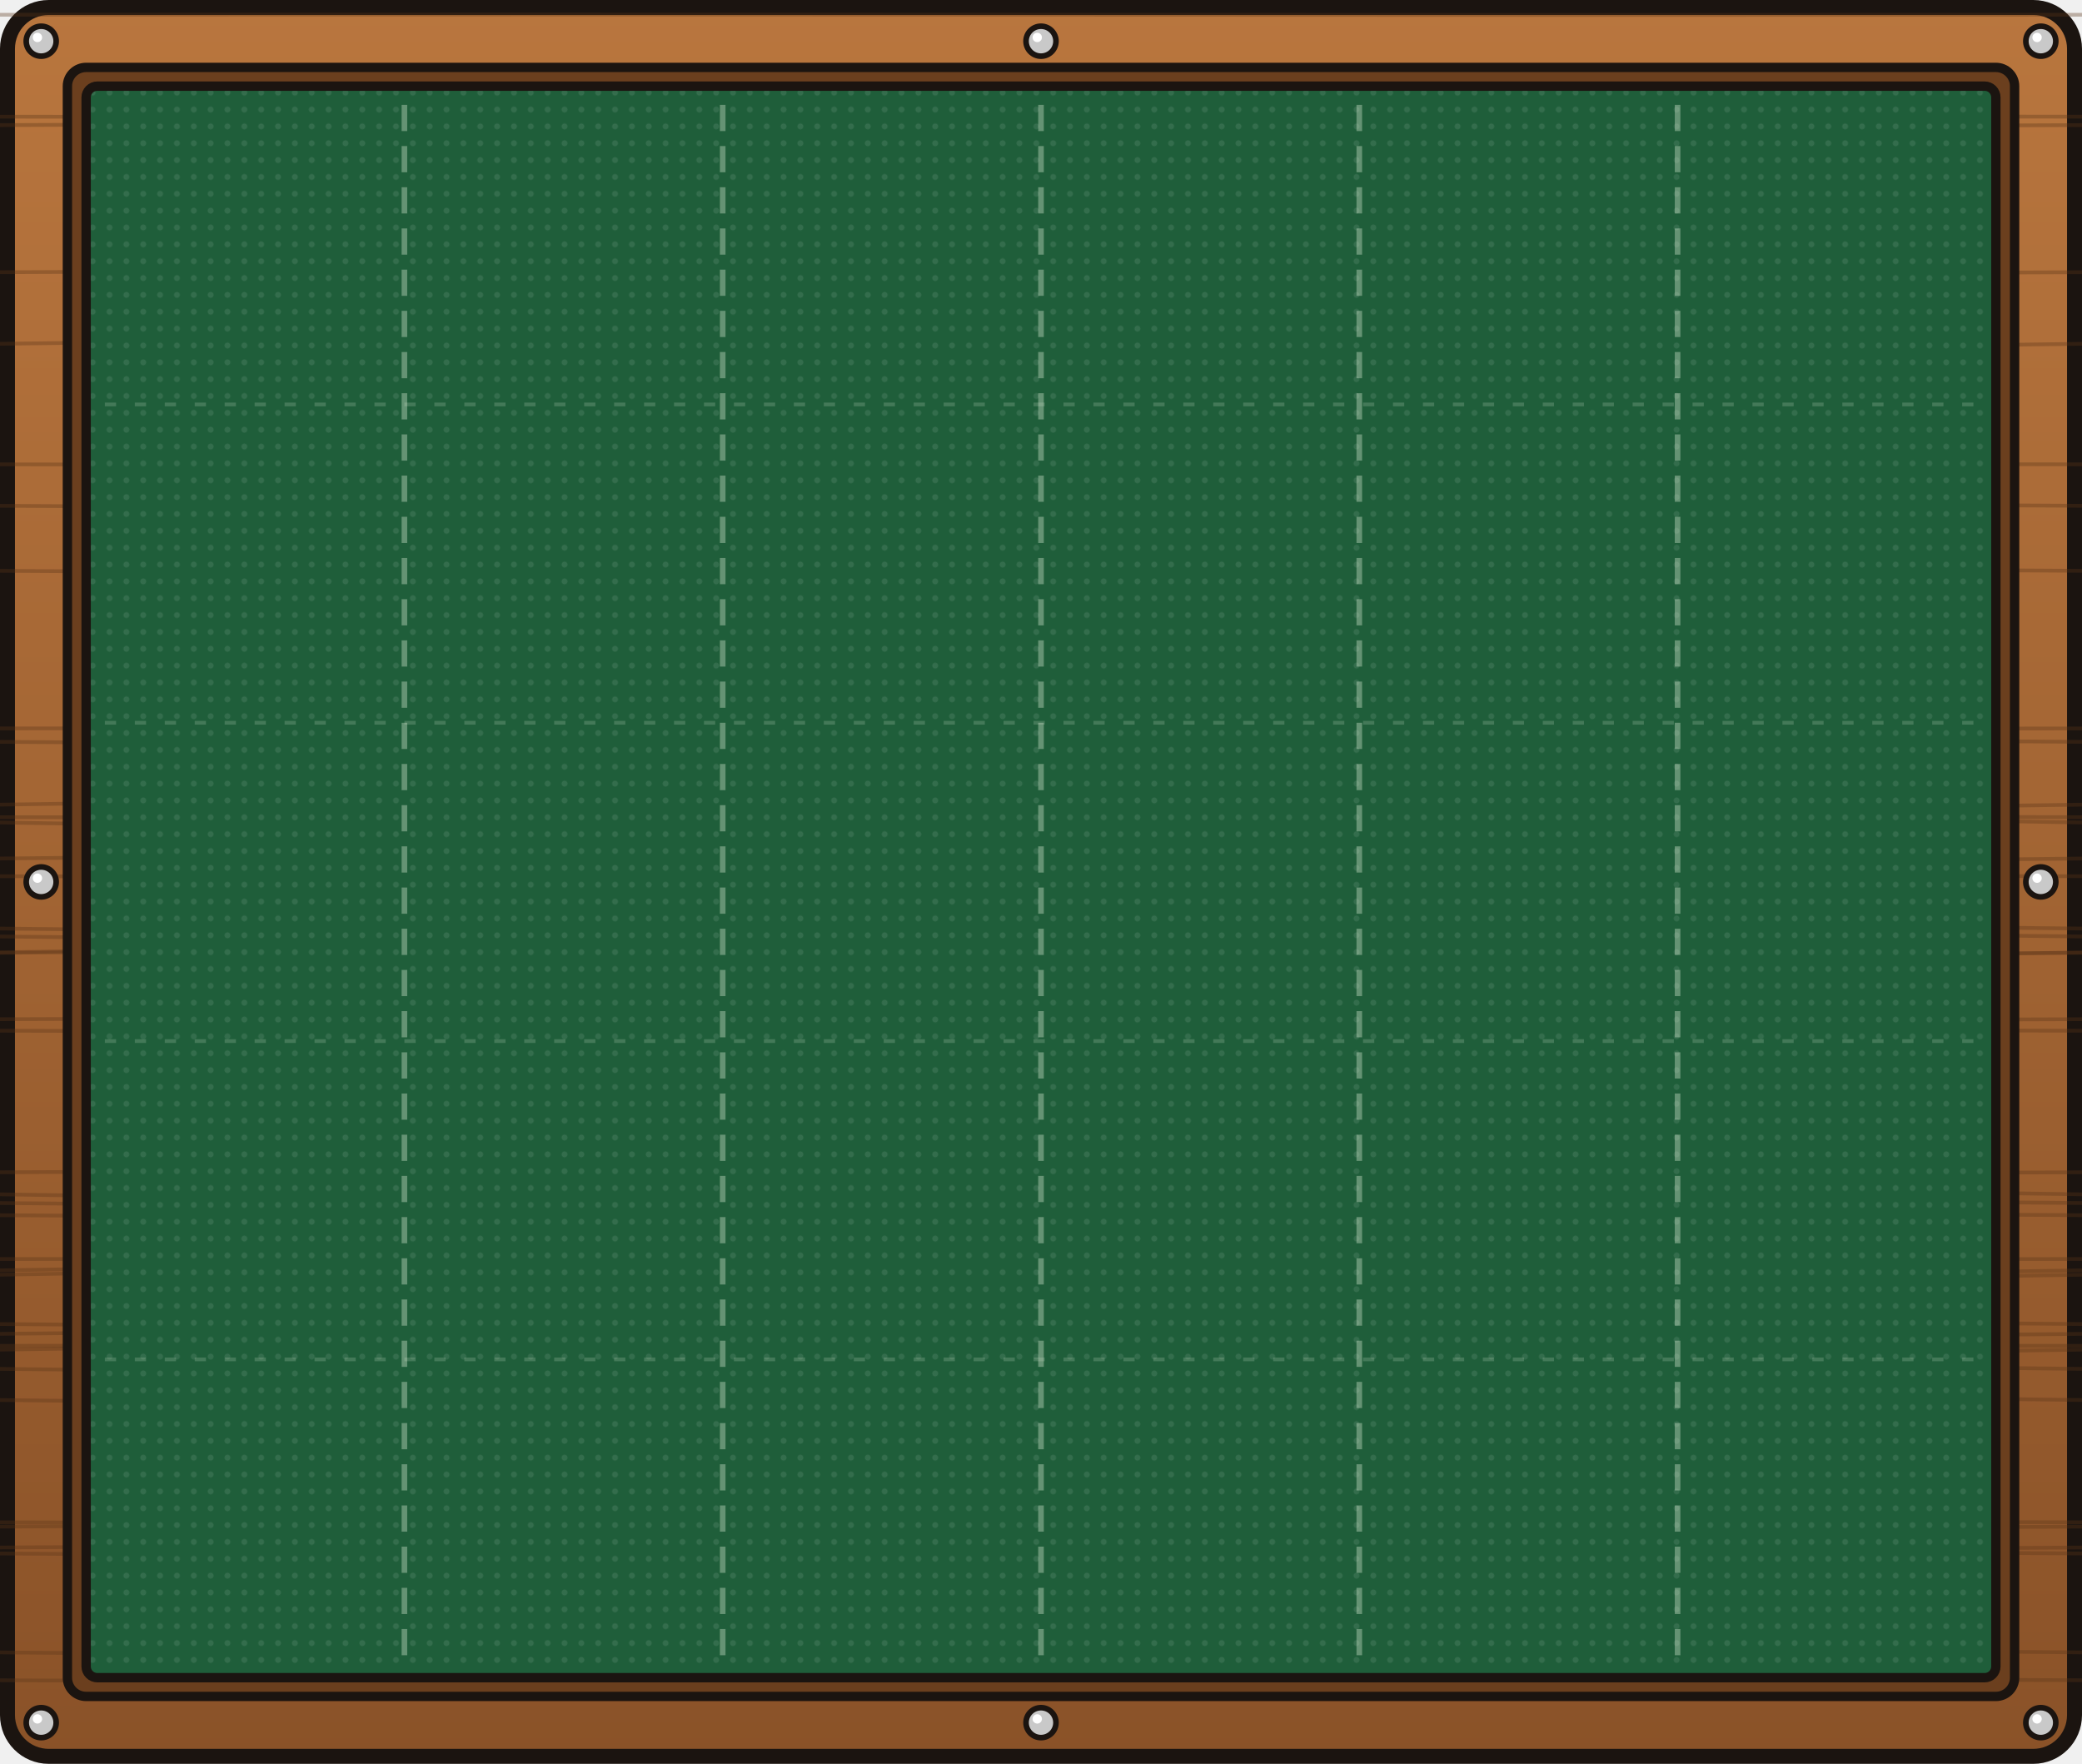
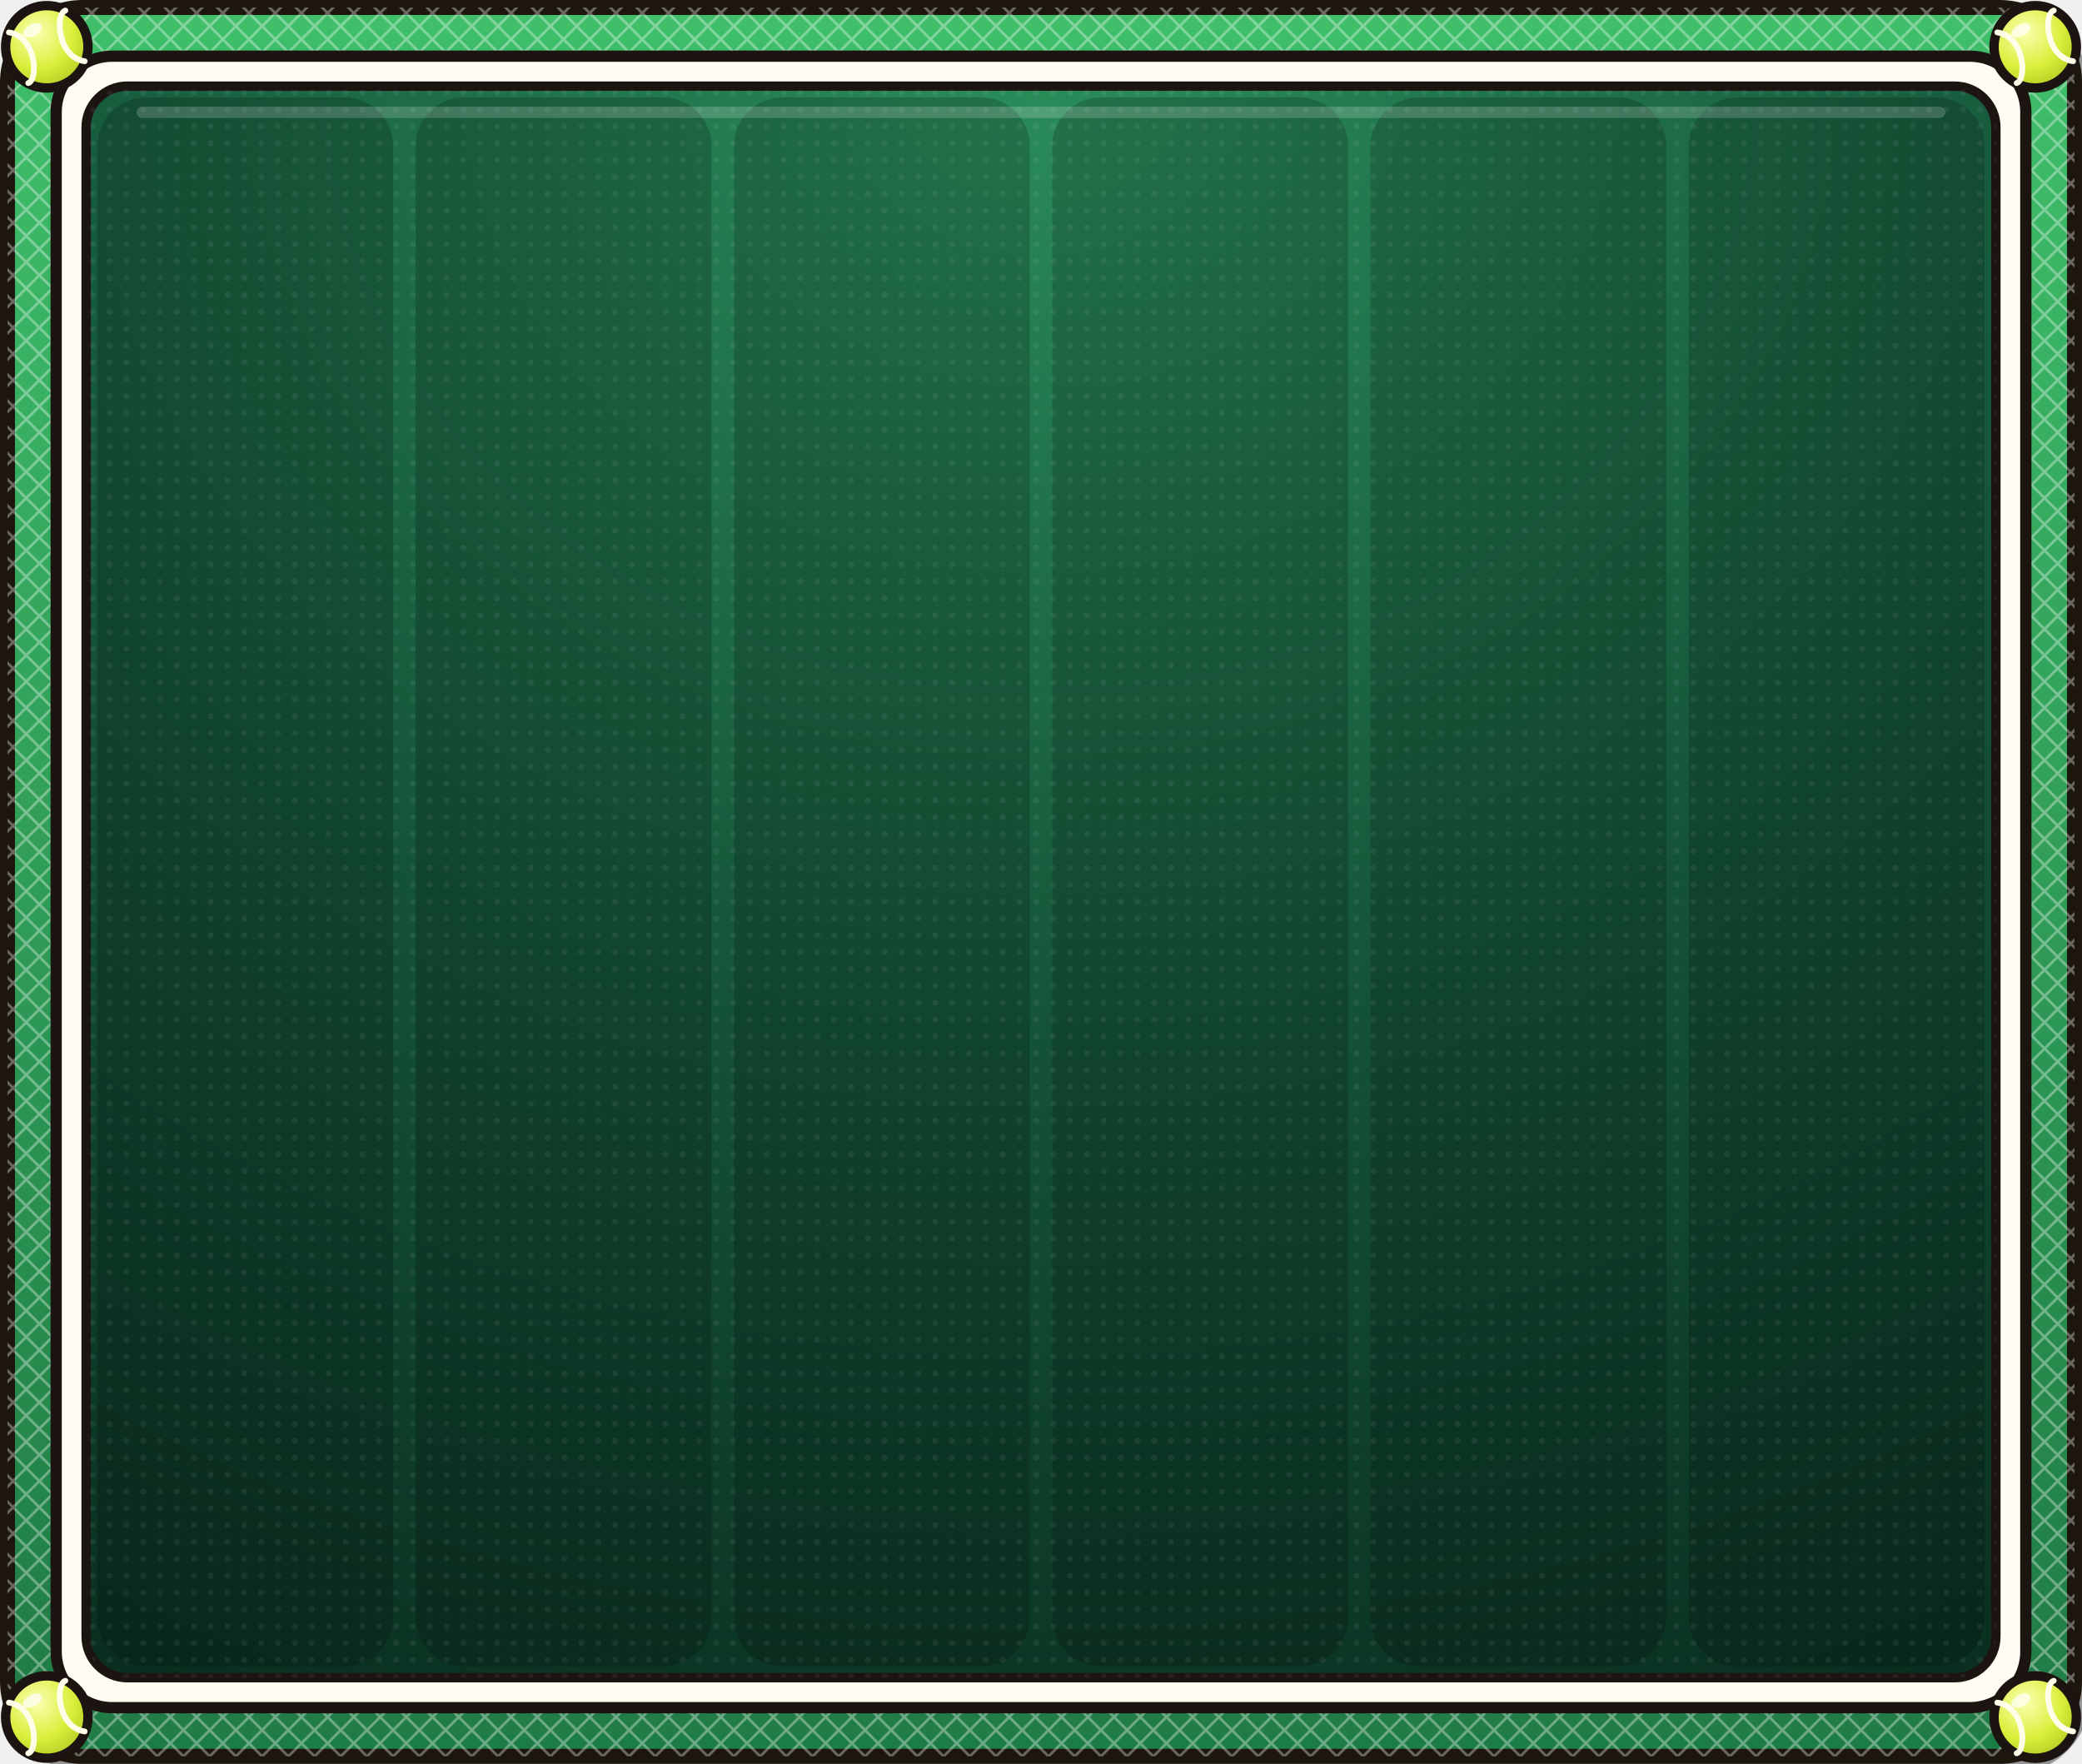
<svg xmlns="http://www.w3.org/2000/svg" width="1112" height="942" viewBox="0 0 1112 942">
  <style>.lg{font-family:'Luckiest Guy',sans-serif}.li{font-family:'Lilita One',sans-serif}</style>
  <defs>
    <linearGradient id="gold" x1="0" y1="0" x2="0" y2="1">
      <stop offset="0" stop-color="#fff2a8" />
      <stop offset=".45" stop-color="#ffc83a" />
      <stop offset="1" stop-color="#e08a12" />
    </linearGradient>
    <linearGradient id="goldText" x1="0" y1="0" x2="0" y2="1">
      <stop offset="0" stop-color="#fff7c2" />
      <stop offset=".5" stop-color="#ffd23f" />
      <stop offset=".51" stop-color="#ffb21e" />
      <stop offset="1" stop-color="#f47d12" />
    </linearGradient>
    <radialGradient id="ballG" cx=".38" cy=".32" r=".8">
      <stop offset="0" stop-color="#fbffb0" />
      <stop offset=".55" stop-color="#d9ef3b" />
      <stop offset="1" stop-color="#a9c21c" />
    </radialGradient>
    <pattern id="dots" width="9" height="9" patternUnits="userSpaceOnUse">
      <circle cx="4.5" cy="4.5" r="1.6" fill="#000" opacity=".16" />
    </pattern>
    <pattern id="dotsL" width="9" height="9" patternUnits="userSpaceOnUse">
      <circle cx="4.5" cy="4.5" r="1.6" fill="#fff" opacity=".18" />
    </pattern>
    <pattern id="grain" width="6" height="6" patternUnits="userSpaceOnUse">
      <circle cx="1" cy="2" r=".6" fill="#000" opacity=".06" />
      <circle cx="4" cy="5" r=".5" fill="#fff" opacity=".07" />
    </pattern>
    <filter id="comic" x="-20%" y="-20%" width="150%" height="150%">
      <feOffset dx="5" dy="6" in="SourceAlpha" result="o" />
      <feFlood flood-color="#000" flood-opacity=".38" />
      <feComposite in2="o" operator="in" result="s" />
      <feMerge>
        <feMergeNode in="s" />
        <feMergeNode in="SourceGraphic" />
      </feMerge>
    </filter>
  </defs>
-   <linearGradient id="wood" x1="0" y1="0" x2="0" y2="1">
-     <stop offset="0" stop-color="#b9763e" />
-     <stop offset="1" stop-color="#8a5228" />
+   <pattern id="mesh" width="14" height="14" patternUnits="userSpaceOnUse">
+     <path d="M0,0 L14,14 M14,0 L0,14" stroke="#fff" stroke-width="1.4" opacity=".35" />
+   </pattern>
+   <radialGradient id="field" cx=".5" cy="0" r="1.1">
+     <stop offset="0" stop-color="#2a8c5a" />
+     <stop offset=".55" stop-color="#145238" />
+     <stop offset="1" stop-color="#0a2f20" />
+   </radialGradient>
+   <linearGradient id="band" x1="0" y1="0" x2="0" y2="1">
+     <stop offset="0" stop-color="#3fbf6a" />
+     <stop offset="1" stop-color="#1f7a44" />
  </linearGradient>
-   <rect x="4" y="4" width="1104" height="934" rx="22" fill="url(#wood)" stroke="#1b1410" stroke-width="8" stroke-linejoin="round" stroke-linecap="round" />
-   <path d="M0,678.45 q278,-4.61 556,0 t556,0" fill="none" stroke="#5a3418" stroke-width="2" opacity=".35" />
-   <path d="M0,429.73 q278,-4.25 556,0 t556,0" fill="none" stroke="#5a3418" stroke-width="2" opacity=".35" />
-   <path d="M0,718.75 q278,-0.19 556,0 t556,0" fill="none" stroke="#5a3418" stroke-width="2" opacity=".35" />
-   <path d="M0,458.5 q278,-3.38 556,0 t556,0" fill="none" stroke="#5a3418" stroke-width="2" opacity=".35" />
-   <path d="M0,247.99 q278,0.53 556,0 t556,0" fill="none" stroke="#5a3418" stroke-width="2" opacity=".35" />
-   <path d="M0,183.61 q278,-4.16 556,0 t556,0" fill="none" stroke="#5a3418" stroke-width="2" opacity=".35" />
-   <path d="M0,672.39 q278,-0.23 556,0 t556,0" fill="none" stroke="#5a3418" stroke-width="2" opacity=".35" />
-   <path d="M0,747.7 q278,3.8 556,0 t556,0" fill="none" stroke="#5a3418" stroke-width="2" opacity=".35" />
-   <path d="M0,304.85 q278,1.91 556,0 t556,0" fill="none" stroke="#5a3418" stroke-width="2" opacity=".35" />
-   <path d="M0,270.12 q278,1.72 556,0 t556,0" fill="none" stroke="#5a3418" stroke-width="2" opacity=".35" />
-   <path d="M0,495.9 q278,3.32 556,0 t556,0" fill="none" stroke="#5a3418" stroke-width="2" opacity=".35" />
-   <path d="M0,508.63 q278,-4.88 556,0 t556,0" fill="none" stroke="#5a3418" stroke-width="2" opacity=".35" />
-   <path d="M0,826.47 q278,-1.9 556,0 t556,0" fill="none" stroke="#5a3418" stroke-width="2" opacity=".35" />
-   <path d="M0,882.49 q278,2.69 556,0 t556,0" fill="none" stroke="#5a3418" stroke-width="2" opacity=".35" />
-   <path d="M0,396.19 q278,2.15 556,0 t556,0" fill="none" stroke="#5a3418" stroke-width="2" opacity=".35" />
-   <path d="M0,145.38 q278,-1.32 556,0 t556,0" fill="none" stroke="#5a3418" stroke-width="2" opacity=".35" />
-   <path d="M0,680.78 q278,-4.99 556,0 t556,0" fill="none" stroke="#5a3418" stroke-width="2" opacity=".35" />
-   <path d="M0,7.87 q278,-0.22 556,0 t556,0" fill="none" stroke="#5a3418" stroke-width="2" opacity=".35" />
-   <path d="M0,813.02 q278,1.03 556,0 t556,0" fill="none" stroke="#5a3418" stroke-width="2" opacity=".35" />
-   <path d="M0,642.5 q278,2.86 556,0 t556,0" fill="none" stroke="#5a3418" stroke-width="2" opacity=".35" />
-   <path d="M0,550.47 q278,0.82 556,0 t556,0" fill="none" stroke="#5a3418" stroke-width="2" opacity=".35" />
-   <path d="M0,66.81 q278,-1.28 556,0 t556,0" fill="none" stroke="#5a3418" stroke-width="2" opacity=".35" />
-   <path d="M0,500.14 q278,3.39 556,0 t556,0" fill="none" stroke="#5a3418" stroke-width="2" opacity=".35" />
-   <path d="M0,389.03 q278,-0.36 556,0 t556,0" fill="none" stroke="#5a3418" stroke-width="2" opacity=".35" />
-   <path d="M0,467.95 q278,0.71 556,0 t556,0" fill="none" stroke="#5a3418" stroke-width="2" opacity=".35" />
-   <path d="M0,731.07 q278,3.55 556,0 t556,0" fill="none" stroke="#5a3418" stroke-width="2" opacity=".35" />
-   <path d="M0,626.06 q278,-1.28 556,0 t556,0" fill="none" stroke="#5a3418" stroke-width="2" opacity=".35" />
-   <path d="M0,649 q278,2 556,0 t556,0" fill="none" stroke="#5a3418" stroke-width="2" opacity=".35" />
-   <path d="M0,439.25 q278,4.79 556,0 t556,0" fill="none" stroke="#5a3418" stroke-width="2" opacity=".35" />
-   <path d="M0,829.67 q278,2.13 556,0 t556,0" fill="none" stroke="#5a3418" stroke-width="2" opacity=".35" />
-   <path d="M0,637.85 q278,4.53 556,0 t556,0" fill="none" stroke="#5a3418" stroke-width="2" opacity=".35" />
-   <path d="M0,720.79 q278,-4.43 556,0 t556,0" fill="none" stroke="#5a3418" stroke-width="2" opacity=".35" />
-   <path d="M0,62.31 q278,0.38 556,0 t556,0" fill="none" stroke="#5a3418" stroke-width="2" opacity=".35" />
-   <path d="M0,815.31 q278,-1.55 556,0 t556,0" fill="none" stroke="#5a3418" stroke-width="2" opacity=".35" />
-   <path d="M0,508.86 q278,-2.1 556,0 t556,0" fill="none" stroke="#5a3418" stroke-width="2" opacity=".35" />
-   <path d="M0,436.42 q278,0.52 556,0 t556,0" fill="none" stroke="#5a3418" stroke-width="2" opacity=".35" />
-   <path d="M0,544.32 q278,-1.09 556,0 t556,0" fill="none" stroke="#5a3418" stroke-width="2" opacity=".35" />
-   <path d="M0,712.35 q278,-3.27 556,0 t556,0" fill="none" stroke="#5a3418" stroke-width="2" opacity=".35" />
-   <path d="M0,897.36 q278,1.43 556,0 t556,0" fill="none" stroke="#5a3418" stroke-width="2" opacity=".35" />
-   <path d="M0,707.12 q278,2.7 556,0 t556,0" fill="none" stroke="#5a3418" stroke-width="2" opacity=".35" />
-   <rect x="36" y="36" width="1040" height="870" rx="10" fill="#6b3f1e" stroke="#1b1410" stroke-width="5" stroke-linejoin="round" stroke-linecap="round" />
-   <rect x="46" y="46" width="1020" height="850" rx="6" fill="#1f5e3a" />
-   <rect x="46" y="46" width="1020" height="850" rx="6" fill="url(#dotsL)" opacity=".5" />
-   <rect x="46" y="46" width="1020" height="850" rx="6" fill="none" stroke="#1b1410" stroke-width="5" stroke-linejoin="round" stroke-linecap="round" />
-   <line x1="216" y1="56" x2="216" y2="886" stroke="#e8f5e0" stroke-width="3" stroke-dasharray="14 8" opacity=".35" />
-   <line x1="386" y1="56" x2="386" y2="886" stroke="#e8f5e0" stroke-width="3" stroke-dasharray="14 8" opacity=".35" />
-   <line x1="556" y1="56" x2="556" y2="886" stroke="#e8f5e0" stroke-width="3" stroke-dasharray="14 8" opacity=".35" />
-   <line x1="726" y1="56" x2="726" y2="886" stroke="#e8f5e0" stroke-width="3" stroke-dasharray="14 8" opacity=".35" />
-   <line x1="896" y1="56" x2="896" y2="886" stroke="#e8f5e0" stroke-width="3" stroke-dasharray="14 8" opacity=".35" />
-   <line x1="56" y1="216" x2="1056" y2="216" stroke="#e8f5e0" stroke-width="2" stroke-dasharray="6 10" opacity=".18" />
-   <line x1="56" y1="386" x2="1056" y2="386" stroke="#e8f5e0" stroke-width="2" stroke-dasharray="6 10" opacity=".18" />
-   <line x1="56" y1="556" x2="1056" y2="556" stroke="#e8f5e0" stroke-width="2" stroke-dasharray="6 10" opacity=".18" />
-   <line x1="56" y1="726" x2="1056" y2="726" stroke="#e8f5e0" stroke-width="2" stroke-dasharray="6 10" opacity=".18" />
-   <circle cx="22" cy="22" r="8" fill="#c9c9c9" stroke="#1b1410" stroke-width="3" stroke-linejoin="round" stroke-linecap="round" />
-   <circle cx="20" cy="20" r="2.5" fill="#fff" />
-   <circle cx="1090" cy="22" r="8" fill="#c9c9c9" stroke="#1b1410" stroke-width="3" stroke-linejoin="round" stroke-linecap="round" />
-   <circle cx="1088" cy="20" r="2.5" fill="#fff" />
-   <circle cx="22" cy="920" r="8" fill="#c9c9c9" stroke="#1b1410" stroke-width="3" stroke-linejoin="round" stroke-linecap="round" />
-   <circle cx="20" cy="918" r="2.5" fill="#fff" />
-   <circle cx="1090" cy="920" r="8" fill="#c9c9c9" stroke="#1b1410" stroke-width="3" stroke-linejoin="round" stroke-linecap="round" />
-   <circle cx="1088" cy="918" r="2.5" fill="#fff" />
-   <circle cx="556" cy="22" r="8" fill="#c9c9c9" stroke="#1b1410" stroke-width="3" stroke-linejoin="round" stroke-linecap="round" />
-   <circle cx="554" cy="20" r="2.5" fill="#fff" />
-   <circle cx="556" cy="920" r="8" fill="#c9c9c9" stroke="#1b1410" stroke-width="3" stroke-linejoin="round" stroke-linecap="round" />
-   <circle cx="554" cy="918" r="2.5" fill="#fff" />
-   <circle cx="22" cy="471" r="8" fill="#c9c9c9" stroke="#1b1410" stroke-width="3" stroke-linejoin="round" stroke-linecap="round" />
-   <circle cx="20" cy="469" r="2.5" fill="#fff" />
-   <circle cx="1090" cy="471" r="8" fill="#c9c9c9" stroke="#1b1410" stroke-width="3" stroke-linejoin="round" stroke-linecap="round" />
-   <circle cx="1088" cy="469" r="2.5" fill="#fff" />
+   <g filter="url(#comic)">
+     <rect x="4" y="4" width="1104" height="934" rx="40" fill="url(#band)" stroke="#1b1410" stroke-width="8" stroke-linejoin="round" stroke-linecap="round" />
+   </g>
+   <rect x="4" y="4" width="1104" height="934" rx="40" fill="url(#mesh)" />
+   <rect x="30" y="30" width="1052" height="882" rx="30" fill="#fffdf2" stroke="#1b1410" stroke-width="6" stroke-linejoin="round" stroke-linecap="round" />
+   <rect x="46" y="46" width="1020" height="850" rx="22" fill="url(#field)" stroke="#1b1410" stroke-width="5" stroke-linejoin="round" stroke-linecap="round" />
+   <rect x="52" y="52" width="158" height="838" rx="26" fill="#000" opacity=".18" />
+   <rect x="222" y="52" width="158" height="838" rx="26" fill="#000" opacity=".18" />
+   <rect x="392" y="52" width="158" height="838" rx="26" fill="#000" opacity=".18" />
+   <rect x="562" y="52" width="158" height="838" rx="26" fill="#000" opacity=".18" />
+   <rect x="732" y="52" width="158" height="838" rx="26" fill="#000" opacity=".18" />
+   <rect x="902" y="52" width="158" height="838" rx="26" fill="#000" opacity=".18" />
+   <rect x="46" y="46" width="1020" height="850" rx="22" fill="url(#dotsL)" opacity=".35" />
+   <path d="M76,60 H1036" stroke="#fff" stroke-width="6" stroke-linecap="round" opacity=".18" />
+   <circle cx="25" cy="25" r="22" fill="url(#ballG)" stroke="#1b1410" stroke-width="5" stroke-linejoin="round" stroke-linecap="round" />
+   <path d="M4.76,17.3 C19.5,19.5 20.6,42.6 15.1,44.36" fill="none" stroke="#fffde8" stroke-width="3.08" stroke-linecap="round" />
+   <path d="M34.9,5.64 C29.4,7.4 30.5,30.5 45.24,32.7" fill="none" stroke="#fffde8" stroke-width="3.08" stroke-linecap="round" />
+   <ellipse cx="17.3" cy="16.2" rx="5.5" ry="3.08" fill="#fff" opacity=".7" transform="rotate(-30 17.3 16.2)" />
+   <circle cx="1087" cy="25" r="22" fill="url(#ballG)" stroke="#1b1410" stroke-width="5" stroke-linejoin="round" stroke-linecap="round" />
+   <path d="M1066.76,17.3 C1081.5,19.5 1082.6,42.6 1077.1,44.36" fill="none" stroke="#fffde8" stroke-width="3.08" stroke-linecap="round" />
+   <path d="M1096.9,5.64 C1091.4,7.4 1092.5,30.5 1107.24,32.7" fill="none" stroke="#fffde8" stroke-width="3.08" stroke-linecap="round" />
+   <ellipse cx="1079.3" cy="16.2" rx="5.5" ry="3.08" fill="#fff" opacity=".7" transform="rotate(-30 1079.3 16.2)" />
+   <circle cx="25" cy="917" r="22" fill="url(#ballG)" stroke="#1b1410" stroke-width="5" stroke-linejoin="round" stroke-linecap="round" />
+   <path d="M4.76,909.3 C19.5,911.5 20.6,934.6 15.1,936.36" fill="none" stroke="#fffde8" stroke-width="3.08" stroke-linecap="round" />
+   <path d="M34.9,897.64 C29.4,899.4 30.5,922.5 45.24,924.7" fill="none" stroke="#fffde8" stroke-width="3.08" stroke-linecap="round" />
+   <ellipse cx="17.3" cy="908.2" rx="5.5" ry="3.08" fill="#fff" opacity=".7" transform="rotate(-30 17.3 908.2)" />
+   <circle cx="1087" cy="917" r="22" fill="url(#ballG)" stroke="#1b1410" stroke-width="5" stroke-linejoin="round" stroke-linecap="round" />
+   <path d="M1066.76,909.3 C1081.5,911.5 1082.6,934.6 1077.1,936.36" fill="none" stroke="#fffde8" stroke-width="3.08" stroke-linecap="round" />
+   <path d="M1096.9,897.64 C1091.4,899.4 1092.5,922.5 1107.24,924.7" fill="none" stroke="#fffde8" stroke-width="3.08" stroke-linecap="round" />
+   <ellipse cx="1079.3" cy="908.2" rx="5.5" ry="3.08" fill="#fff" opacity=".7" transform="rotate(-30 1079.3 908.2)" />
</svg>
